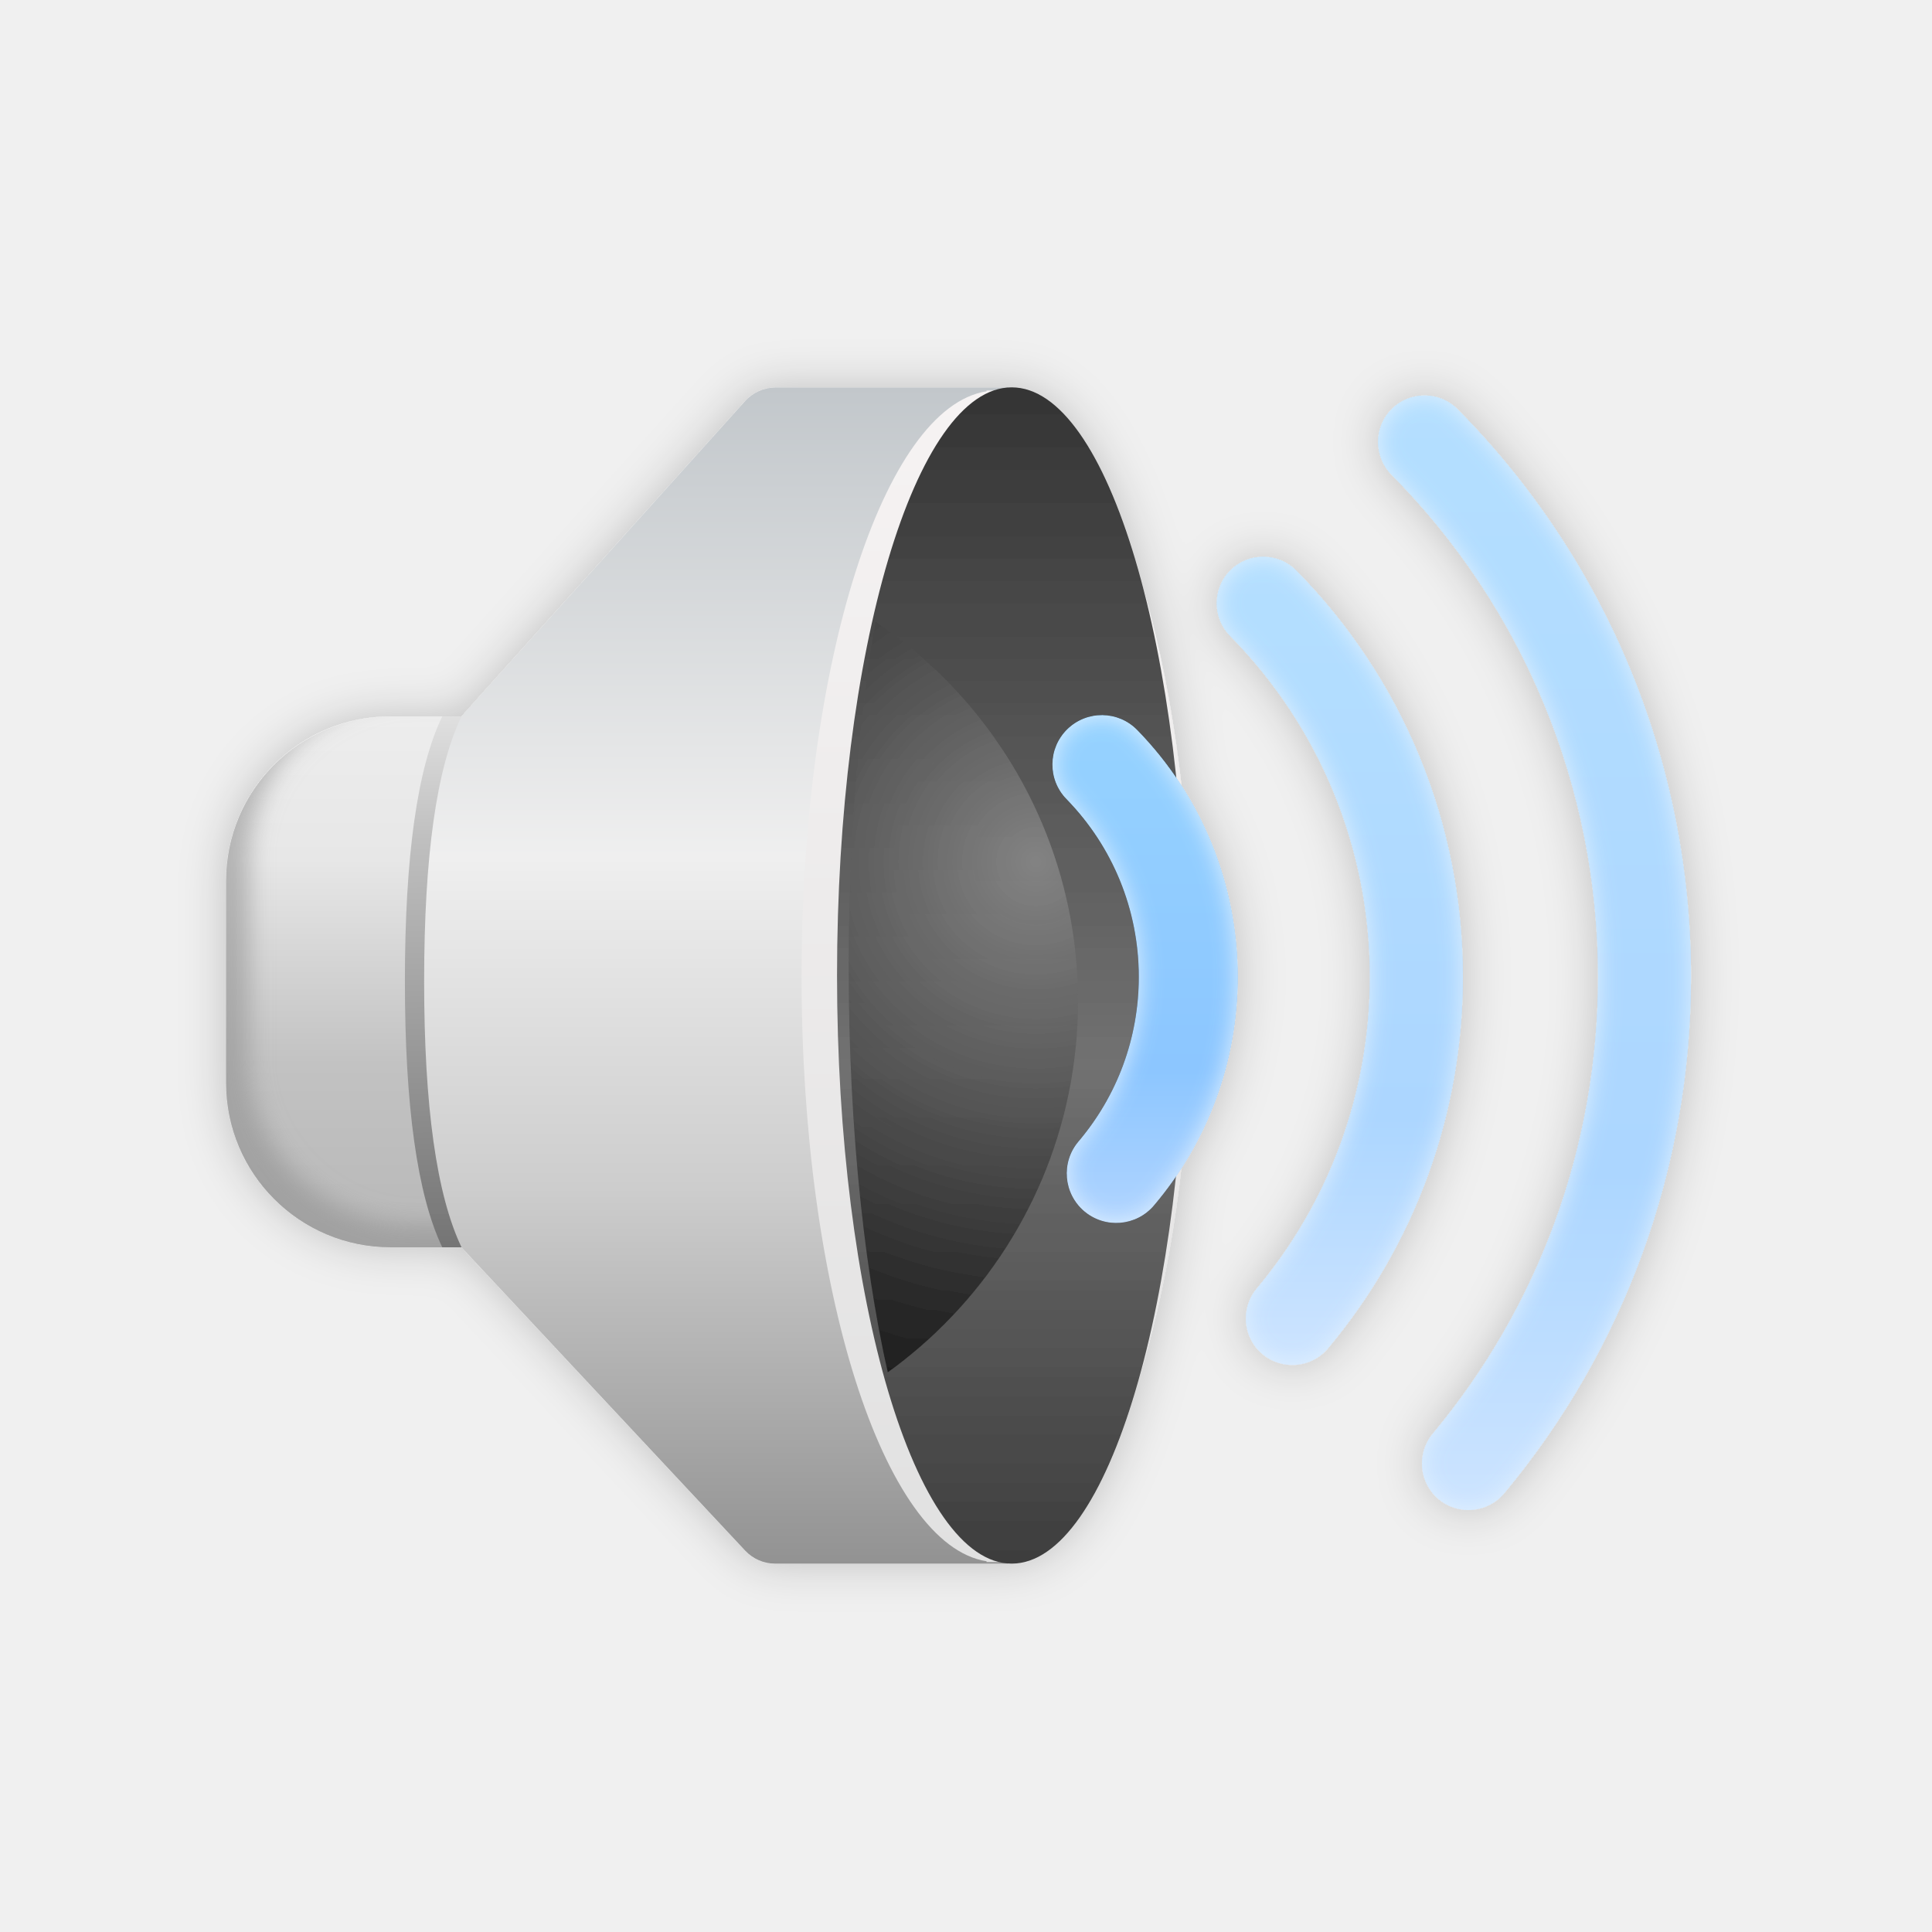
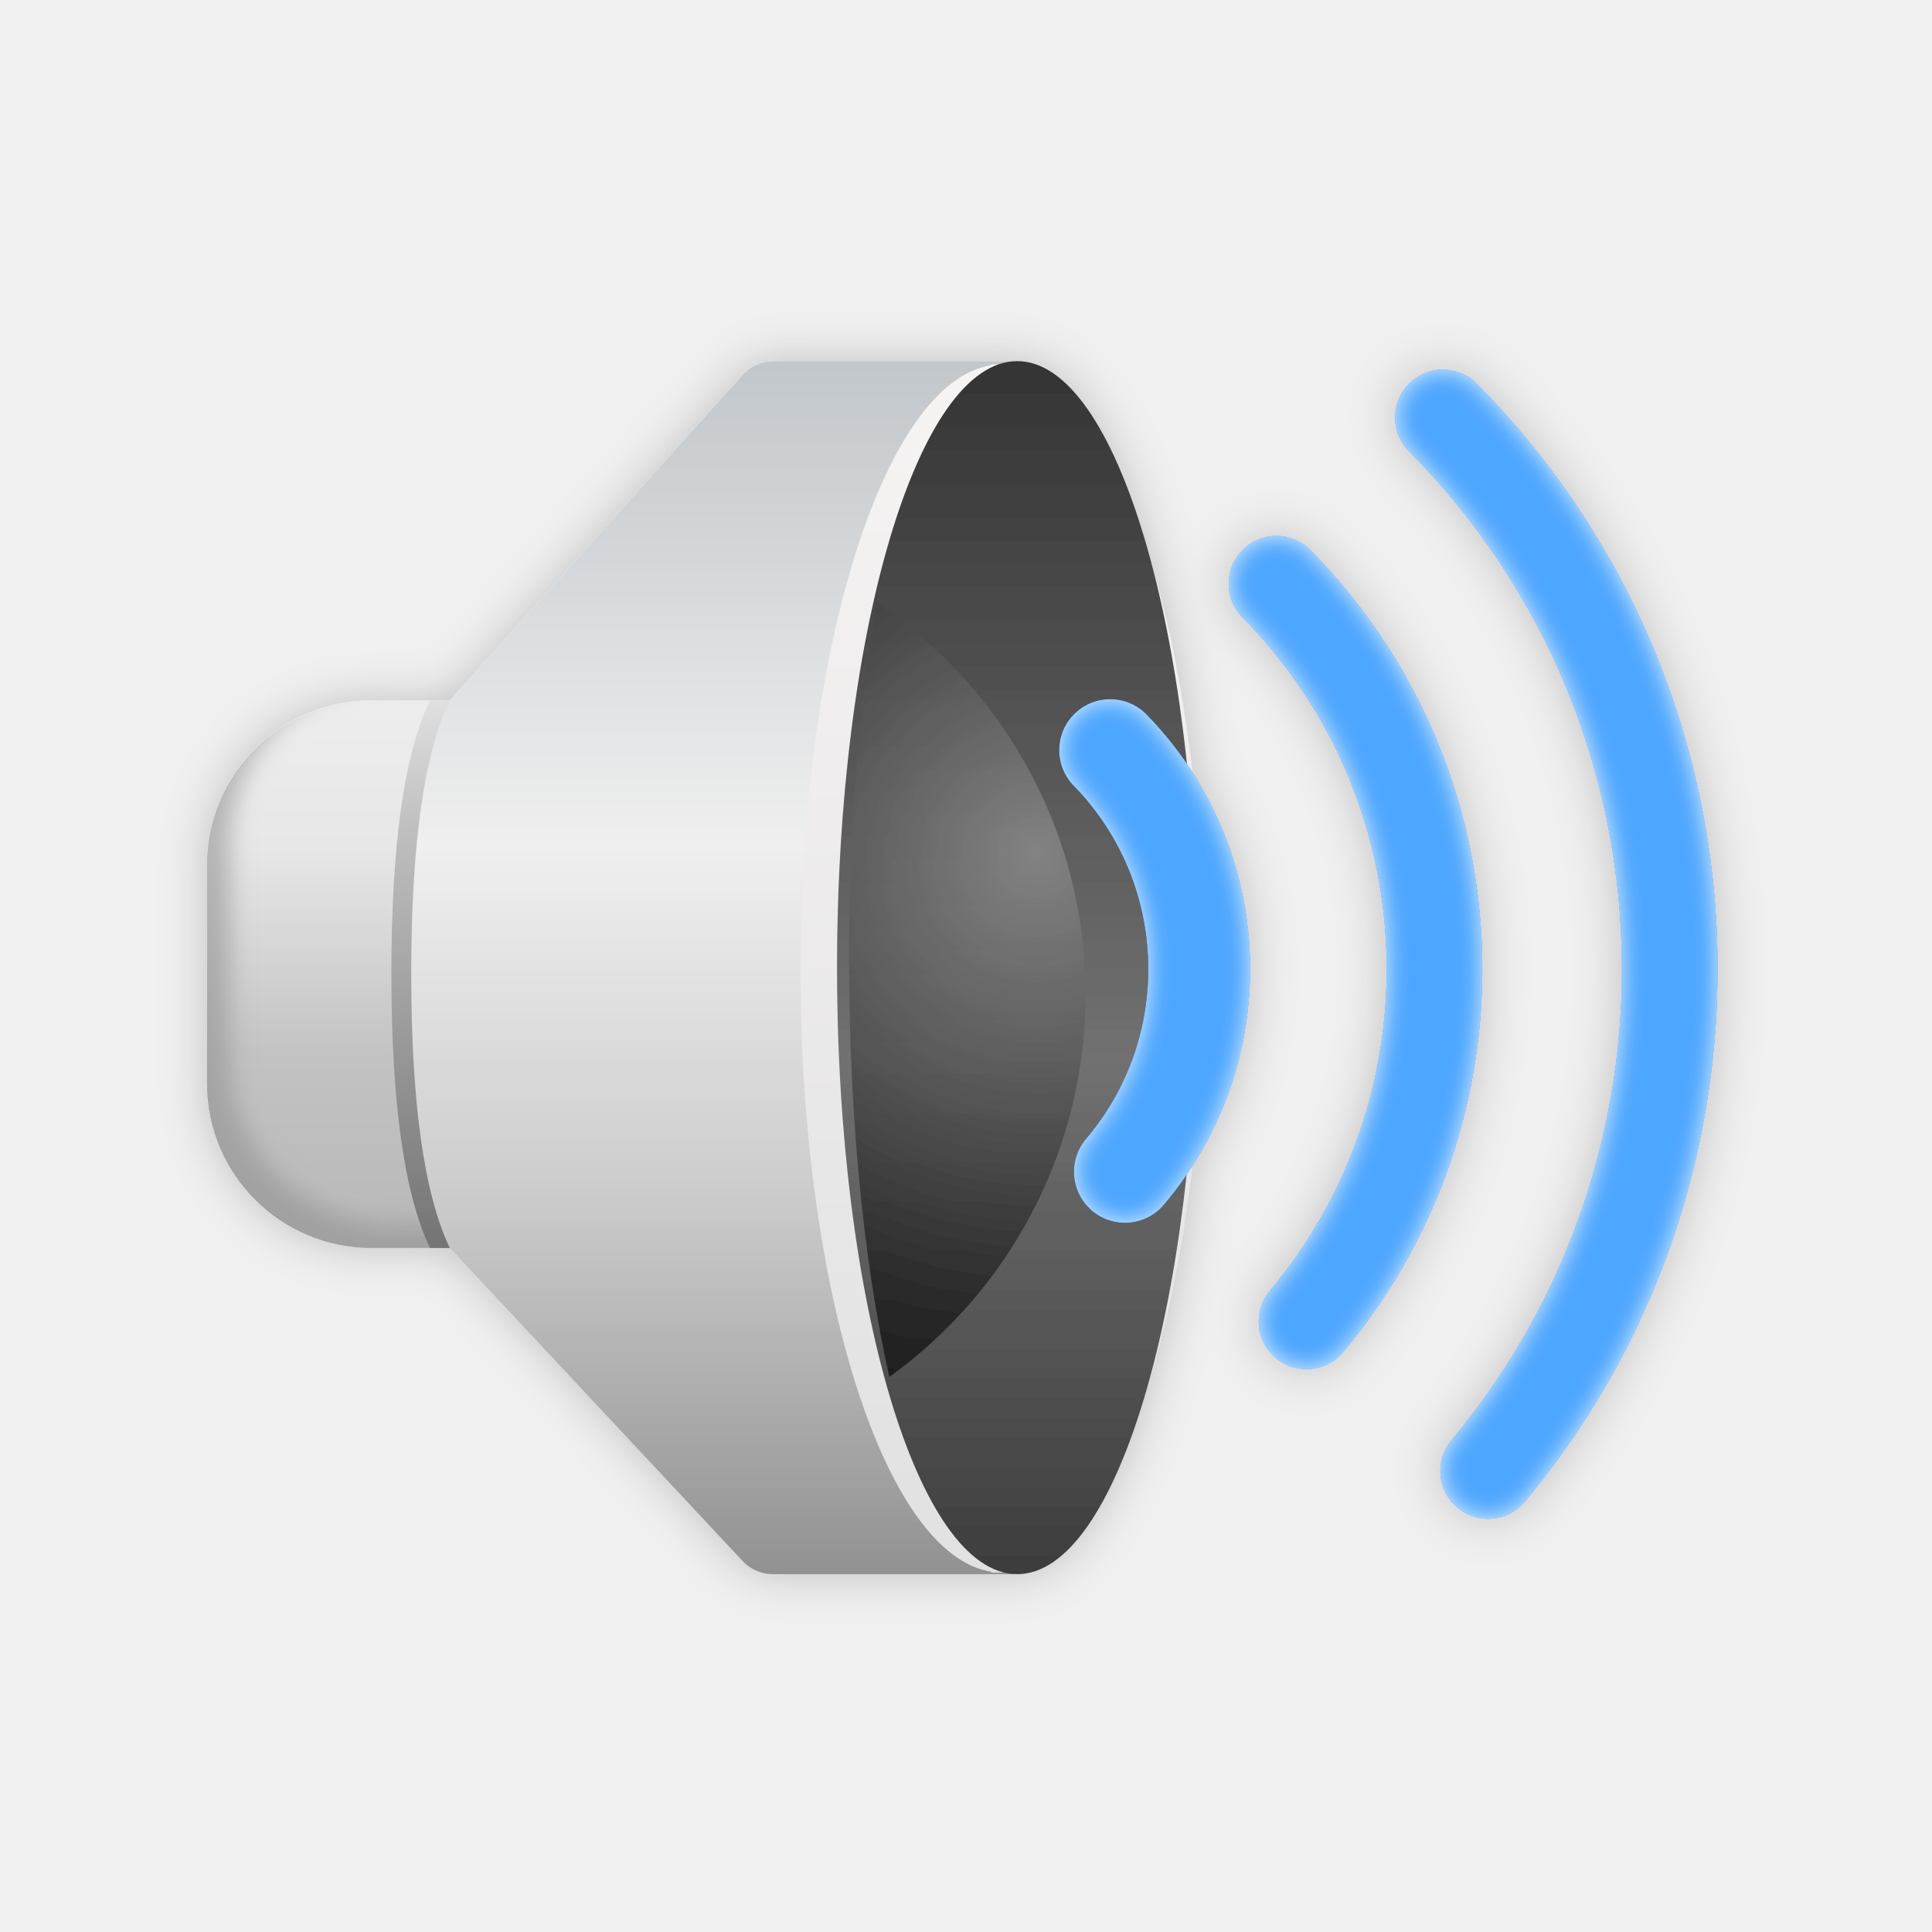
<svg xmlns="http://www.w3.org/2000/svg" xmlns:xlink="http://www.w3.org/1999/xlink" width="84px" height="84px" viewBox="0 0 84 84" version="1.1">
  <defs>
-     <filter x="-6.2%" y="-7.3%" width="112.5%" height="114.5%" filterUnits="objectBoundingBox" id="filter-1">
+     <filter x="-6.1%" y="-7.1%" width="112.1%" height="114.1%" filterUnits="objectBoundingBox" id="filter-1">
      <feOffset dx="0" dy="0" in="SourceAlpha" result="shadowOffsetOuter1" />
      <feGaussianBlur stdDeviation="1" in="shadowOffsetOuter1" result="shadowBlurOuter1" />
      <feColorMatrix values="0 0 0 0 0   0 0 0 0 0   0 0 0 0 0  0 0 0 0.2 0" type="matrix" in="shadowBlurOuter1" result="shadowMatrixOuter1" />
      <feMerge>
        <feMergeNode in="shadowMatrixOuter1" />
        <feMergeNode in="SourceGraphic" />
      </feMerge>
    </filter>
    <linearGradient x1="56.792%" y1="100%" x2="56.792%" y2="0%" id="linearGradient-2">
      <stop stop-color="#B8B8B8" offset="0%" />
      <stop stop-color="#C2C2C2" offset="34.634%" />
      <stop stop-color="#E7E7E7" offset="73.104%" />
      <stop stop-color="#EDEDED" offset="100%" />
    </linearGradient>
-     <path d="M7.149,15.958 L12.589,15.958 L12.589,15.958 L12.589,39.038 L7.149,39.038 C3.201,39.038 4.60538663e-16,35.838 0,31.889 L0,23.107 C-2.25987782e-15,19.159 3.201,15.958 7.149,15.958 Z" id="path-3" />
-     <filter x="-7.9%" y="-4.3%" width="115.9%" height="108.7%" filterUnits="objectBoundingBox" id="filter-4">
+     <path d="M7.149,16.457 L12.982,16.457 L12.982,16.457 L12.982,40.258 L7.149,40.258 C3.201,40.258 4.8352098e-16,37.057 0,33.109 L0,23.606 C-4.8352098e-16,19.658 3.201,16.457 7.149,16.457 Z" id="path-3" />
+     <filter x="-7.7%" y="-4.2%" width="115.4%" height="108.4%" filterUnits="objectBoundingBox" id="filter-4">
      <feGaussianBlur stdDeviation="0.5" in="SourceAlpha" result="shadowBlurInner1" />
      <feOffset dx="1" dy="-1" in="shadowBlurInner1" result="shadowOffsetInner1" />
      <feComposite in="shadowOffsetInner1" in2="SourceAlpha" operator="arithmetic" k2="-1" k3="1" result="shadowInnerInner1" />
      <feColorMatrix values="0 0 0 0 0.563   0 0 0 0 0.563   0 0 0 0 0.563  0 0 0 0.58 0" type="matrix" in="shadowInnerInner1" />
    </filter>
-     <path d="M3.574,0.025 L9.895,0.025 L9.895,0.025 L9.895,23.105 L3.574,23.105 C1.6,23.105 2.4176049e-16,21.504 0,19.53 L0,3.599 C-2.4176049e-16,1.625 1.6,0.025 3.574,0.025 Z" id="path-5" />
+     <path d="M3.574,0.026 L10.204,0.026 L10.204,0.026 L10.204,23.827 L3.574,23.827 C1.6,23.827 1.57402812e-15,22.226 0,20.252 L0,3.6 C2.0232872e-16,1.626 1.6,0.026 3.574,0.026 Z" id="path-5" />
    <linearGradient x1="51.917%" y1="76.436%" x2="51.658%" y2="22.717%" id="linearGradient-7">
      <stop stop-color="#6D6D6D" offset="0%" />
      <stop stop-color="#C0C0C0" offset="69.768%" />
      <stop stop-color="#F4F4F4" offset="100%" />
    </linearGradient>
    <linearGradient x1="56.792%" y1="100%" x2="56.792%" y2="0%" id="linearGradient-8">
      <stop stop-color="#929292" offset="0%" />
      <stop stop-color="#CDCDCD" offset="31.997%" />
      <stop stop-color="#EFEFEF" offset="60.09%" />
      <stop stop-color="#C2C7CB" offset="100%" />
    </linearGradient>
    <linearGradient x1="50%" y1="0%" x2="50%" y2="100%" id="linearGradient-9">
      <stop stop-color="#F6F3F3" offset="0%" />
      <stop stop-color="#E1E1E1" offset="100%" />
    </linearGradient>
    <linearGradient x1="50%" y1="0%" x2="50%" y2="100%" id="linearGradient-10">
      <stop stop-color="#343434" offset="0%" />
      <stop stop-color="#717171" offset="57.567%" />
      <stop stop-color="#3D3D3D" offset="100%" />
    </linearGradient>
-     <path d="M6.973,53.201 C10.631,53.201 16.435,41.344 16.435,26.766 C16.435,12.188 10.631,0.408 6.973,0.408 C3.315,0.408 0.35,12.226 0.35,26.805 C0.35,41.383 3.315,53.201 6.973,53.201 Z" id="path-11" />
+     <path d="M7.191,54.863 C10.963,54.863 16.948,42.636 16.948,27.602 C16.948,12.569 10.963,0.421 7.191,0.421 C3.419,0.421 0.361,12.608 0.361,27.642 C0.361,42.676 3.419,54.863 7.191,54.863 Z" id="path-11" />
    <radialGradient cx="95.046%" cy="34.856%" fx="95.046%" fy="34.856%" r="80.224%" id="radialGradient-13">
      <stop stop-color="#8E8E8E" stop-opacity="0.758" offset="0%" />
      <stop stop-color="#1E1E1E" stop-opacity="0.737" offset="57.628%" />
      <stop stop-color="#000000" offset="100%" />
    </radialGradient>
-     <circle id="path-14" cx="-9.545" cy="28.333" r="19.867" />
+     <circle id="path-14" cx="-9.843" cy="29.218" r="20.488" />
    <filter x="0.0%" y="0.0%" width="100.0%" height="100.0%" filterUnits="objectBoundingBox" id="filter-15">
      <feOffset dx="0" dy="0" in="SourceAlpha" result="shadowOffsetInner1" />
      <feComposite in="shadowOffsetInner1" in2="SourceAlpha" operator="arithmetic" k2="-1" k3="1" result="shadowInnerInner1" />
      <feColorMatrix values="0 0 0 0 0.393   0 0 0 0 0.393   0 0 0 0 0.393  0 0 0 0.5 0" type="matrix" in="shadowInnerInner1" />
    </filter>
-     <linearGradient x1="50%" y1="-8.777%" x2="50%" y2="110.298%" id="linearGradient-16">
-       <stop stop-color="#97D4FF" offset="0%" />
-       <stop stop-color="#8CC6FF" offset="65.848%" />
-       <stop stop-color="#BDD9FF" offset="100%" />
-     </linearGradient>
-     <path d="M36.578,16.512 C37.428,15.684 38.788,15.701 39.617,16.551 C42.397,19.402 43.983,23.22 43.983,27.283 C43.983,30.971 42.677,34.463 40.341,37.219 C39.573,38.124 38.217,38.236 37.312,37.469 C36.407,36.701 36.295,35.345 37.062,34.44 C38.746,32.453 39.685,29.943 39.685,27.283 C39.685,24.352 38.545,21.607 36.54,19.551 C35.711,18.701 35.728,17.341 36.578,16.512 Z" id="path-17" />
-     <filter x="-6.2%" y="-2.3%" width="112.4%" height="104.5%" filterUnits="objectBoundingBox" id="filter-18">
+     <path d="M37.721,17.028 C38.597,16.174 40.001,16.191 40.855,17.068 C43.722,20.008 45.357,23.945 45.357,28.135 C45.357,31.938 44.011,35.54 41.602,38.382 C40.81,39.316 39.412,39.431 38.478,38.64 C37.544,37.848 37.429,36.45 38.22,35.516 C39.957,33.467 40.925,30.879 40.925,28.135 C40.925,25.113 39.749,22.283 37.682,20.162 C36.827,19.286 36.845,17.883 37.721,17.028 Z" id="path-16" />
+     <filter x="-6.0%" y="-2.2%" width="112.0%" height="104.4%" filterUnits="objectBoundingBox" id="filter-17">
      <feGaussianBlur stdDeviation="0.5" in="SourceAlpha" result="shadowBlurInner1" />
      <feOffset dx="0" dy="0" in="shadowBlurInner1" result="shadowOffsetInner1" />
      <feComposite in="shadowOffsetInner1" in2="SourceAlpha" operator="arithmetic" k2="-1" k3="1" result="shadowInnerInner1" />
      <feColorMatrix values="0 0 0 0 0.881   0 0 0 0 0.944   0 0 0 0 1  0 0 0 1 0" type="matrix" in="shadowInnerInner1" />
    </filter>
-     <linearGradient x1="50%" y1="-8.777%" x2="50%" y2="110.298%" id="linearGradient-19">
-       <stop stop-color="#B5E0FF" offset="0%" />
-       <stop stop-color="#ACD6FF" offset="65.848%" />
-       <stop stop-color="#D9E9FF" offset="100%" />
-     </linearGradient>
-     <path d="M43.674,9.598 C44.469,8.815 45.748,8.824 46.531,9.619 C51.14,14.295 53.773,20.584 53.773,27.283 C53.773,33.269 51.673,38.936 47.908,43.432 C47.191,44.287 45.917,44.4 45.062,43.683 C44.207,42.967 44.094,41.693 44.811,40.837 C47.972,37.063 49.732,32.311 49.732,27.283 C49.732,21.656 47.525,16.383 43.654,12.455 C42.87,11.66 42.88,10.381 43.674,9.598 Z" id="path-20" />
-     <filter x="-4.7%" y="-1.4%" width="109.3%" height="102.8%" filterUnits="objectBoundingBox" id="filter-21">
+     <path d="M45.039,9.898 C45.858,9.091 47.177,9.1 47.985,9.919 C52.738,14.742 55.453,21.227 55.453,28.135 C55.453,34.308 53.288,40.153 49.405,44.789 C48.666,45.671 47.352,45.787 46.47,45.048 C45.588,44.31 45.472,42.996 46.211,42.114 C49.471,38.221 51.287,33.321 51.287,28.135 C51.287,22.333 49.01,16.895 45.018,12.844 C44.21,12.025 44.22,10.706 45.039,9.898 Z" id="path-18" />
+     <filter x="-4.5%" y="-1.4%" width="109.1%" height="102.8%" filterUnits="objectBoundingBox" id="filter-19">
      <feGaussianBlur stdDeviation="0.5" in="SourceAlpha" result="shadowBlurInner1" />
      <feOffset dx="0" dy="0" in="shadowBlurInner1" result="shadowOffsetInner1" />
      <feComposite in="shadowOffsetInner1" in2="SourceAlpha" operator="arithmetic" k2="-1" k3="1" result="shadowInnerInner1" />
      <feColorMatrix values="0 0 0 0 0.881   0 0 0 0 0.944   0 0 0 0 1  0 0 0 1 0" type="matrix" in="shadowInnerInner1" />
    </filter>
-     <linearGradient x1="50%" y1="-8.777%" x2="50%" y2="110.298%" id="linearGradient-22">
-       <stop stop-color="#B5E0FF" offset="0%" />
-       <stop stop-color="#ACD6FF" offset="65.848%" />
-       <stop stop-color="#D9E9FF" offset="100%" />
-     </linearGradient>
-     <path d="M50.686,2.589 C51.479,1.804 52.758,1.811 53.543,2.603 C60.001,9.128 63.691,17.916 63.691,27.283 C63.691,35.6 60.785,43.476 55.568,49.734 C54.854,50.591 53.58,50.706 52.723,49.992 C51.866,49.277 51.75,48.004 52.465,47.147 C57.082,41.608 59.651,34.646 59.651,27.283 C59.651,18.992 56.389,11.221 50.672,5.446 C49.887,4.653 49.893,3.374 50.686,2.589 Z" id="path-23" />
-     <filter x="-3.7%" y="-1.0%" width="107.4%" height="102.1%" filterUnits="objectBoundingBox" id="filter-24">
+     <path d="M52.27,2.67 C53.088,1.86 54.407,1.867 55.216,2.685 C61.876,9.413 65.682,18.476 65.682,28.135 C65.682,36.713 62.684,44.834 57.304,51.288 C56.568,52.171 55.254,52.291 54.37,51.554 C53.487,50.817 53.367,49.504 54.104,48.62 C58.865,42.908 61.515,35.729 61.515,28.135 C61.515,19.585 58.151,11.572 52.255,5.616 C51.446,4.798 51.452,3.479 52.27,2.67 Z" id="path-20" />
+     <filter x="-3.6%" y="-1.0%" width="107.1%" height="102.0%" filterUnits="objectBoundingBox" id="filter-21">
      <feGaussianBlur stdDeviation="0.5" in="SourceAlpha" result="shadowBlurInner1" />
      <feOffset dx="0" dy="0" in="shadowBlurInner1" result="shadowOffsetInner1" />
      <feComposite in="shadowOffsetInner1" in2="SourceAlpha" operator="arithmetic" k2="-1" k3="1" result="shadowInnerInner1" />
      <feColorMatrix values="0 0 0 0 0.881   0 0 0 0 0.944   0 0 0 0 1  0 0 0 1 0" type="matrix" in="shadowInnerInner1" />
    </filter>
  </defs>
  <g id="设置中心/dcc_nav_sound_84px" stroke="none" stroke-width="1" fill="none" fill-rule="evenodd">
    <g id="编组-2">
      <rect id="矩形" x="0" y="0" width="84" height="84" />
-       <g id="编组" filter="url(#filter-1)" transform="translate(9.829787, 15.19149)">
+       <g id="编组" filter="url(#filter-1)" transform="translate(9, 14)">
        <g id="形状结合备份">
          <use fill="url(#linearGradient-2)" fill-rule="evenodd" xlink:href="#path-3" />
          <use fill="black" fill-opacity="1" filter="url(#filter-4)" xlink:href="#path-3" />
        </g>
-         <g id="形状结合" transform="translate(1.868599, 15.93354)">
+         <g id="形状结合" transform="translate(1.926993, 16.43146)">
          <mask id="mask-6" fill="white">
            <use xlink:href="#path-5" />
          </mask>
          <g id="蒙版" />
-           <path d="M7.53,0.025 L19.858,-14.471 C20.198,-14.871 20.695,-15.101 21.22,-15.101 L33.51,-15.101 L33.51,-15.101 L33.51,36.859 L21.169,36.859 C20.674,36.859 20.202,36.654 19.864,36.292 L7.53,23.105 L7.53,23.105 C6.447,20.836 5.906,16.979 5.906,11.536 C5.906,6.092 6.447,2.255 7.53,0.025 Z" fill="url(#linearGradient-7)" mask="url(#mask-6)" />
+           <path d="M7.766,0.026 L20.495,-14.943 C20.835,-15.342 21.333,-15.573 21.857,-15.573 L34.557,-15.573 L34.557,-15.573 L34.557,38.01 L21.806,38.01 C21.311,38.01 20.839,37.805 20.501,37.444 L7.766,23.827 L7.766,23.827 C6.649,21.487 6.09,17.51 6.09,11.896 C6.09,6.283 6.649,2.326 7.766,0.026 Z" fill="url(#linearGradient-7)" mask="url(#mask-6)" />
        </g>
-         <path d="M10.236,15.958 L22.566,2.25 C22.905,1.873 23.388,1.658 23.895,1.658 L33.984,1.658 L33.984,1.658 L33.984,52.792 L23.874,52.792 C23.379,52.792 22.907,52.587 22.569,52.226 L10.236,39.038 L10.236,39.038 C9.153,36.769 8.611,32.913 8.611,27.469 C8.611,22.026 9.153,18.189 10.236,15.958 Z" id="形状结合" fill="url(#linearGradient-8)" />
-         <path d="M33.064,52.723 L33.064,52.689 C28.583,51.992 25.021,40.871 25.021,27.255 C25.021,13.639 28.583,2.519 33.064,1.822 L33.064,1.787 L34.851,1.787 L34.851,2.103 C38.903,4.031 42,14.558 42,27.255 C42,39.952 38.903,50.479 34.851,52.408 L34.851,52.723 L33.064,52.723 Z" id="形状结合" fill="url(#linearGradient-9)" />
-         <path d="M34.158,52.792 C38.354,52.792 41.754,41.344 41.754,27.221 C41.754,13.098 38.354,1.65 34.158,1.65 C29.963,1.65 26.563,13.098 26.563,27.221 C26.563,41.344 29.963,52.792 34.158,52.792 Z" id="椭圆形" fill="url(#linearGradient-10)" />
-         <g id="椭圆形" transform="translate(26.71816, 0.007999)">
+         <path d="M10.555,16.457 L23.288,2.302 C23.627,1.925 24.11,1.71 24.617,1.71 L35.046,1.71 L35.046,1.71 L35.046,54.442 L24.596,54.442 C24.101,54.442 23.629,54.237 23.291,53.875 L10.555,40.258 L10.555,40.258 C9.439,37.918 8.88,33.941 8.88,28.328 C8.88,22.714 9.439,18.757 10.555,16.457 Z" id="形状结合" fill="url(#linearGradient-8)" />
+         <path d="M34.097,54.371 L34.097,54.335 C29.476,53.616 25.803,42.148 25.803,28.107 C25.803,14.066 29.476,2.598 34.097,1.879 L34.097,1.843 L35.94,1.843 L35.94,2.168 C40.118,4.156 43.312,15.013 43.312,28.107 C43.312,41.201 40.118,52.058 35.94,54.046 L35.94,54.371 L34.097,54.371 Z" id="形状结合" fill="url(#linearGradient-9)" />
+         <path d="M35.226,54.442 C39.552,54.442 43.059,42.636 43.059,28.072 C43.059,13.508 39.552,1.701 35.226,1.701 C30.9,1.701 27.393,13.508 27.393,28.072 C27.393,42.636 30.9,54.442 35.226,54.442 Z" id="椭圆形" fill="url(#linearGradient-10)" />
+         <g id="椭圆形" transform="translate(27.5531, 0.008249)">
          <mask id="mask-12" fill="white">
            <use xlink:href="#path-11" />
          </mask>
          <g id="蒙版" />
          <g mask="url(#mask-12)">
            <use fill="url(#radialGradient-13)" fill-rule="evenodd" xlink:href="#path-14" />
            <use fill="black" fill-opacity="1" filter="url(#filter-15)" xlink:href="#path-14" />
          </g>
        </g>
        <g id="路径" fill-rule="nonzero">
-           <use fill="url(#linearGradient-16)" xlink:href="#path-17" />
-           <use fill="black" fill-opacity="1" filter="url(#filter-18)" xlink:href="#path-17" />
+           <use fill="#4DA6FF" xlink:href="#path-16" />
+           <use fill="black" fill-opacity="1" filter="url(#filter-17)" xlink:href="#path-16" />
        </g>
        <g id="路径" fill-rule="nonzero">
-           <use fill="url(#linearGradient-19)" xlink:href="#path-20" />
-           <use fill="black" fill-opacity="1" filter="url(#filter-21)" xlink:href="#path-20" />
+           <use fill="#4DA6FF" xlink:href="#path-18" />
+           <use fill="black" fill-opacity="1" filter="url(#filter-19)" xlink:href="#path-18" />
        </g>
        <g id="路径" fill-rule="nonzero">
-           <use fill="url(#linearGradient-22)" xlink:href="#path-23" />
-           <use fill="black" fill-opacity="1" filter="url(#filter-24)" xlink:href="#path-23" />
+           <use fill="#4DA6FF" xlink:href="#path-20" />
+           <use fill="black" fill-opacity="1" filter="url(#filter-21)" xlink:href="#path-20" />
        </g>
      </g>
    </g>
  </g>
</svg>
